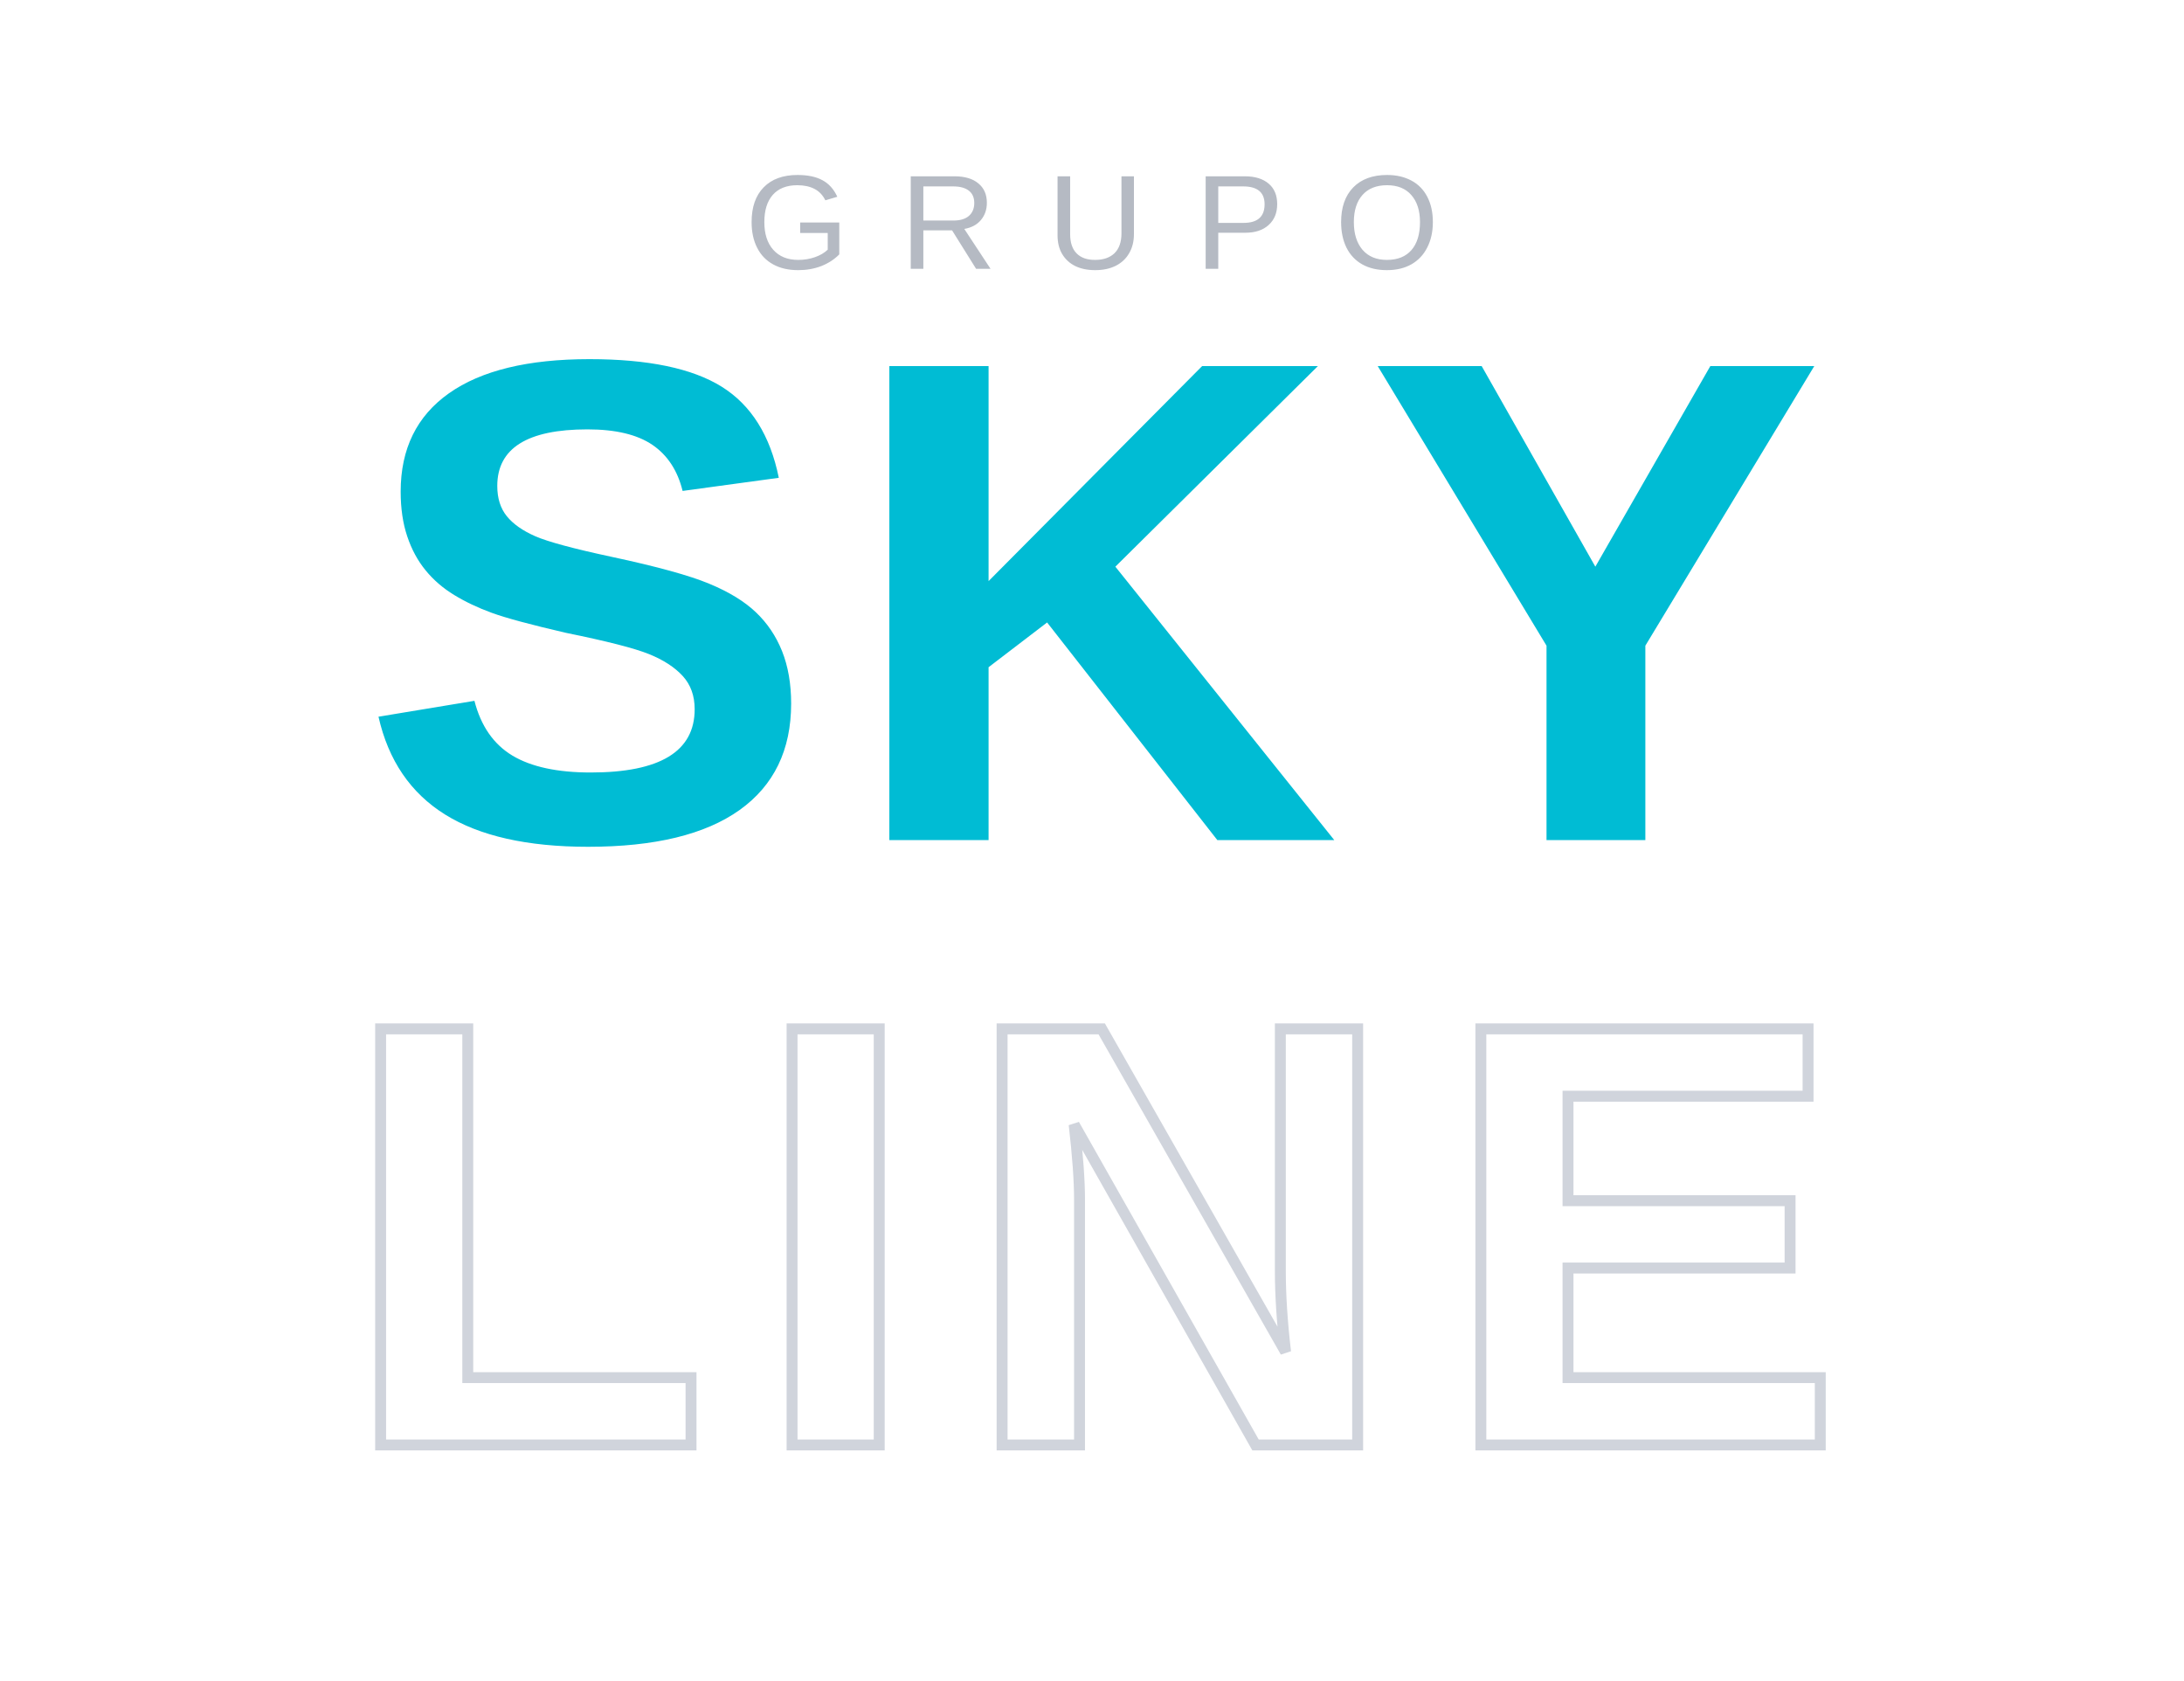
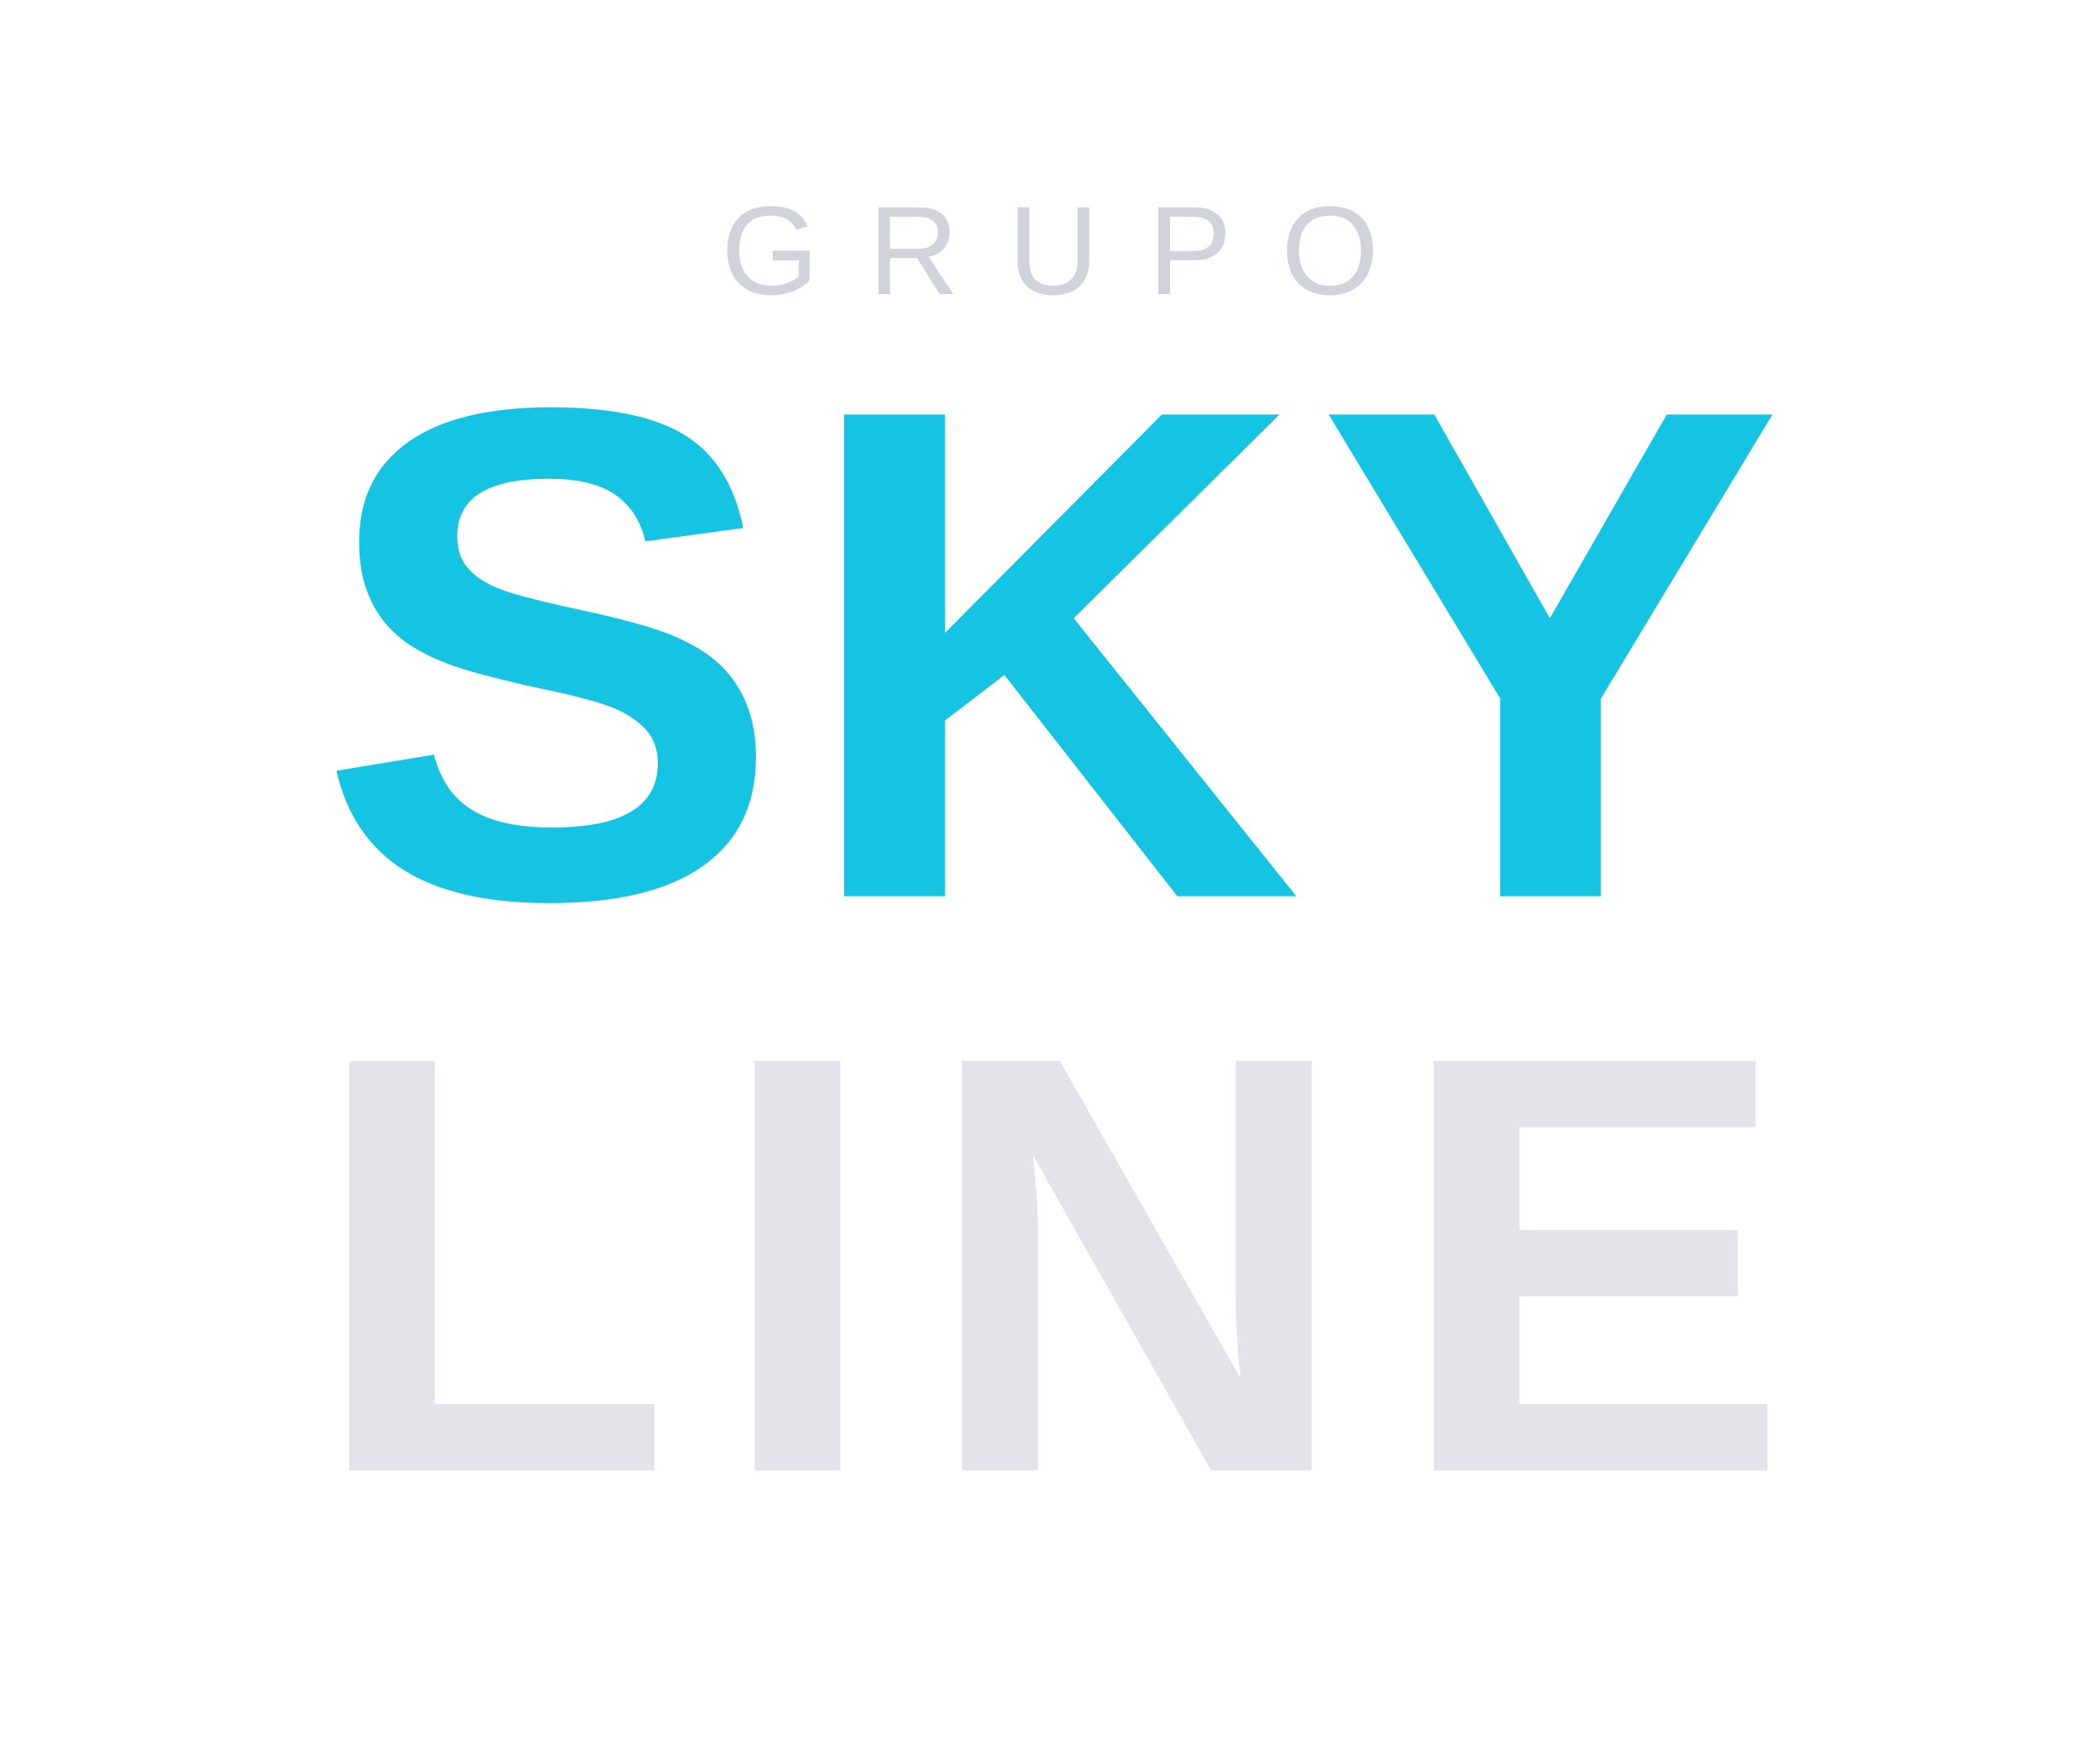
- <svg xmlns="http://www.w3.org/2000/svg" viewBox="0 0 260 200" fill="none">
-   <text x="130" y="32" text-anchor="middle" font-family="'Trebuchet MS', Arial, sans-serif" font-size="16" font-weight="400" letter-spacing="6" fill="#9CA3AF" opacity="0.75">GRUPO</text>
-   <text x="130" y="100" text-anchor="middle" font-family="'Trebuchet MS', Arial, sans-serif" font-size="82" font-weight="700" letter-spacing="3" fill="#00BCD4">SKY</text>
-   <text x="130" y="172" text-anchor="middle" font-family="'Trebuchet MS', Arial, sans-serif" font-size="72" font-weight="700" letter-spacing="5" fill="none" stroke="#D0D4DC" stroke-width="1.3">LINE</text>
+ <svg xmlns="http://www.w3.org/2000/svg" viewBox="0 0 300 250" fill="none">
+   <text x="150" y="42" text-anchor="middle" font-family="'Segoe UI', 'Trebuchet MS', Arial, sans-serif" font-size="18" font-weight="400" letter-spacing="7" fill="#B8BCC6" opacity="0.65">GRUPO</text>
+   <text x="150" y="128" text-anchor="middle" font-family="'Segoe UI', 'Trebuchet MS', Arial, sans-serif" font-size="100" font-weight="700" letter-spacing="2" fill="#15C3E3">SKY</text>
+   <text x="150" y="210" text-anchor="middle" font-family="'Segoe UI', 'Trebuchet MS', Arial, sans-serif" font-size="85" font-weight="800" letter-spacing="6" fill="#DFE1E8" opacity="0.9">LINE</text>
</svg>
